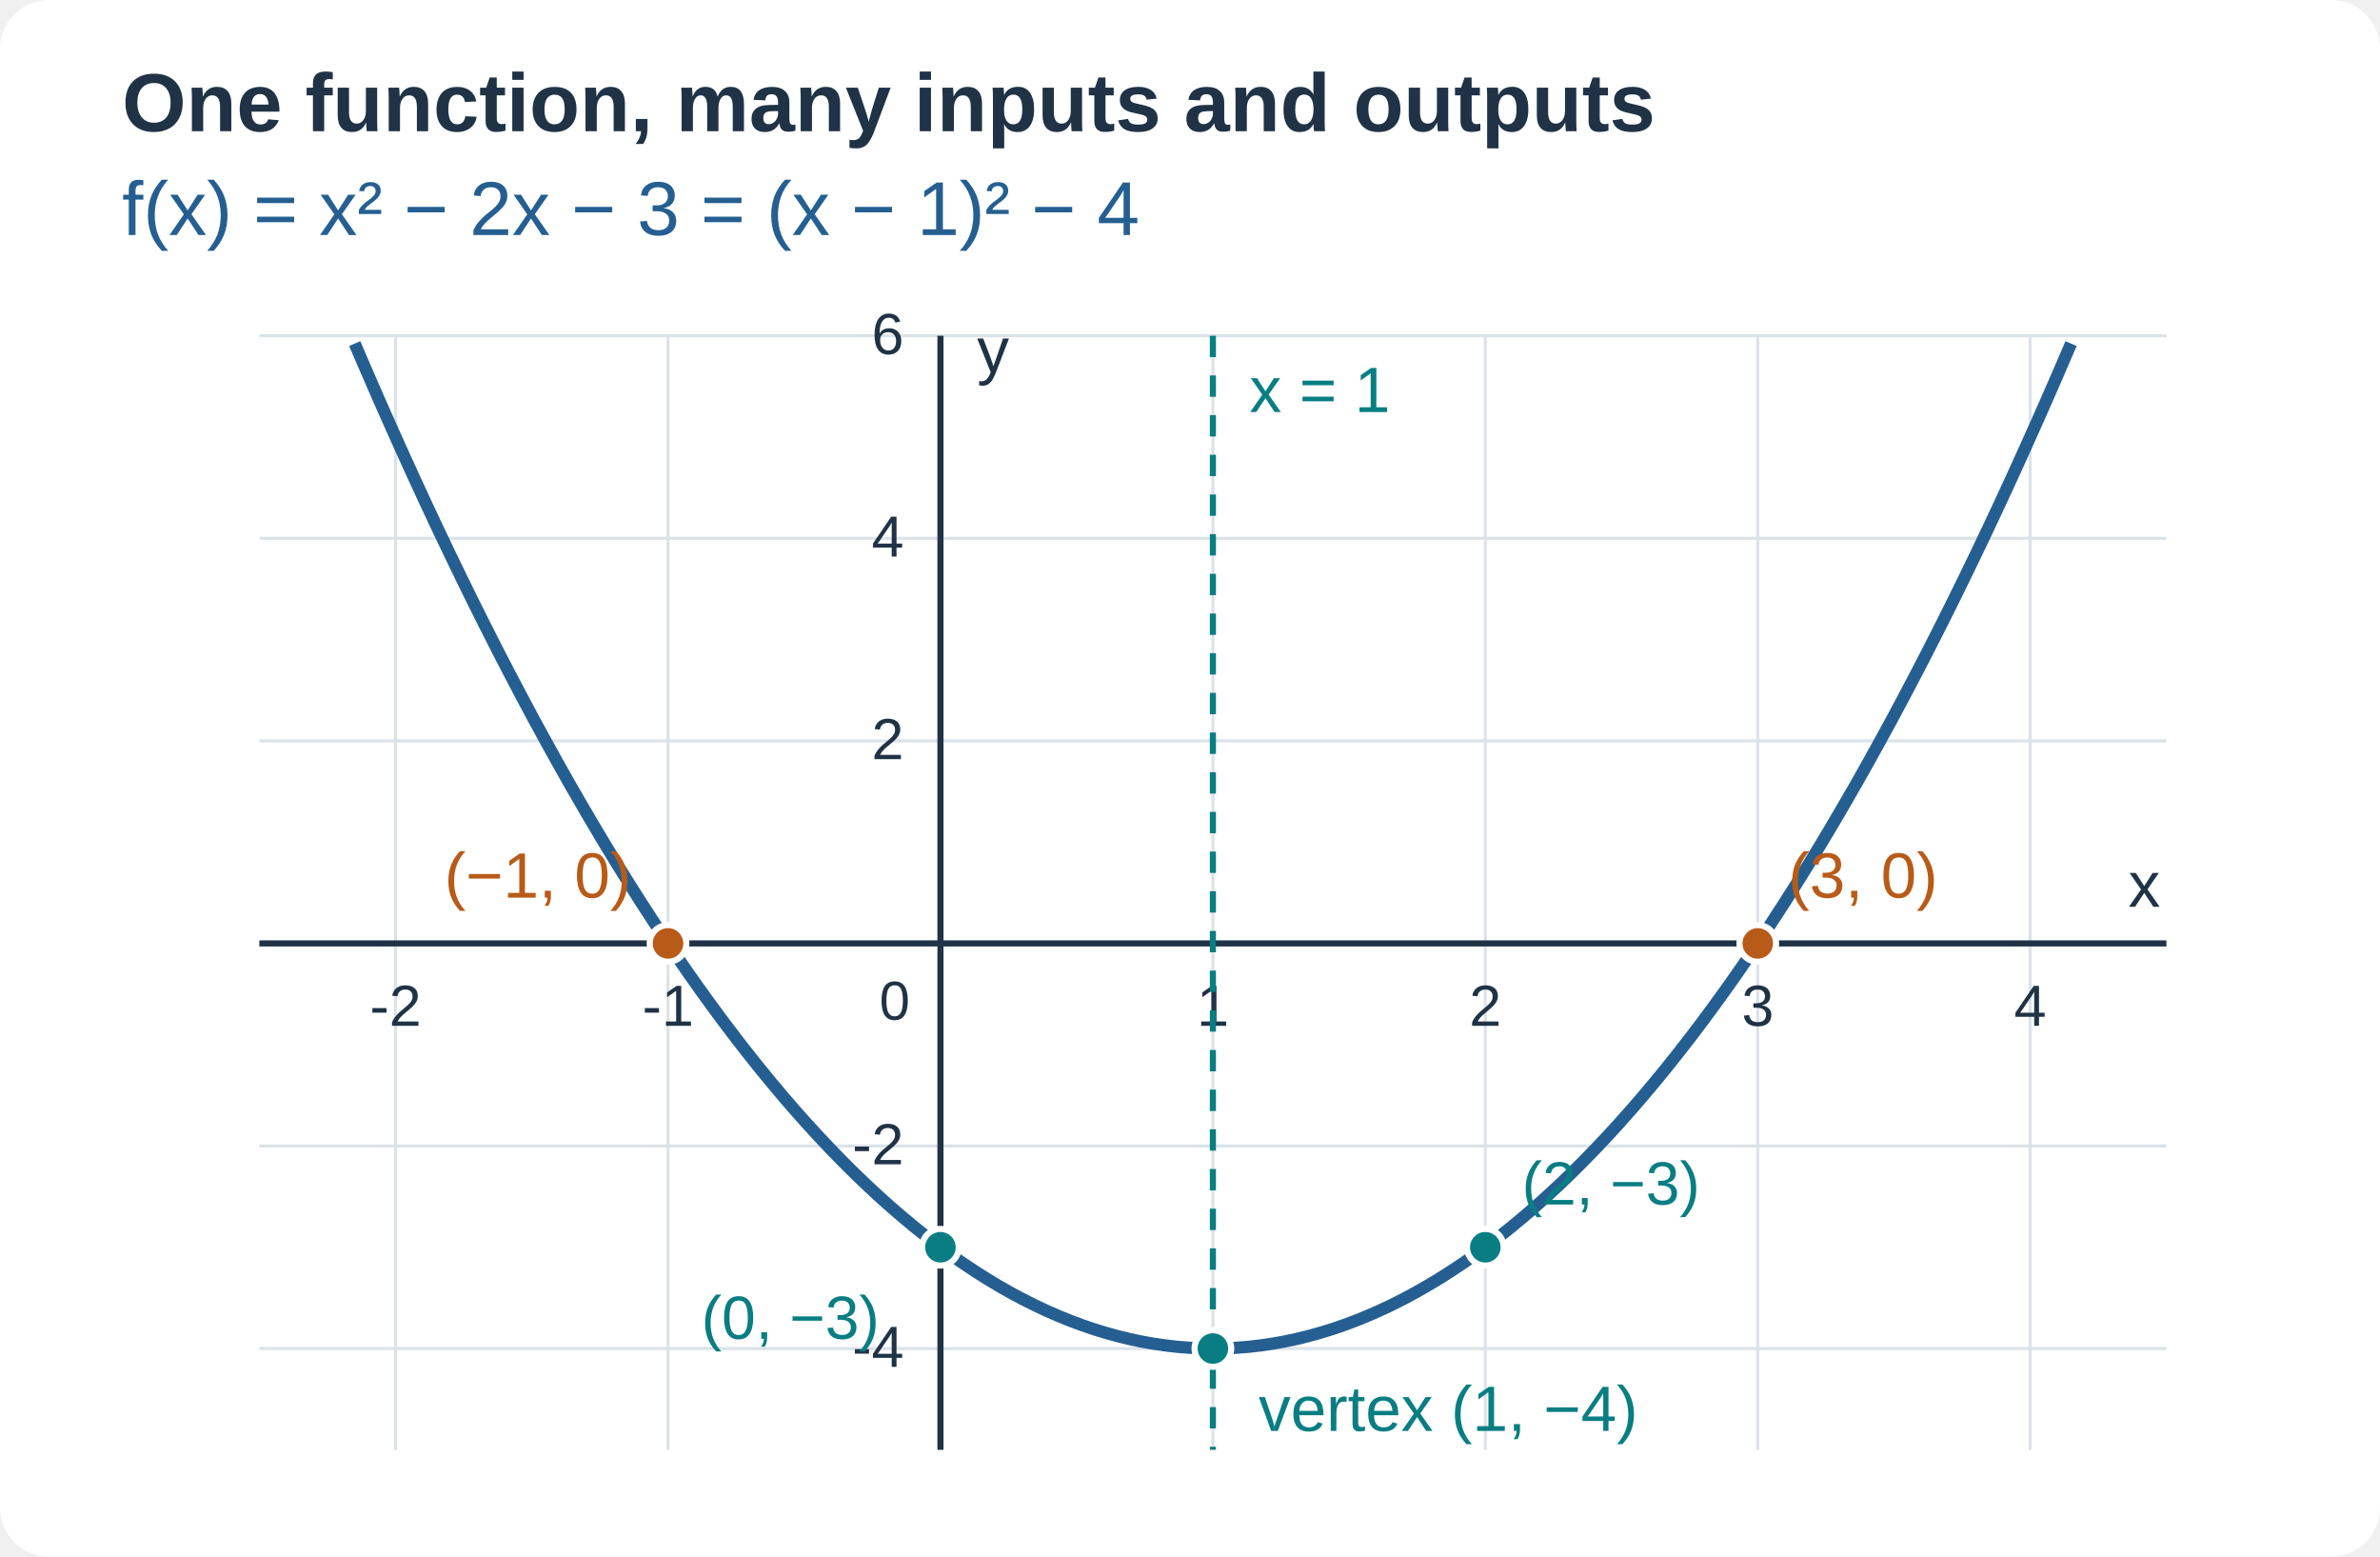
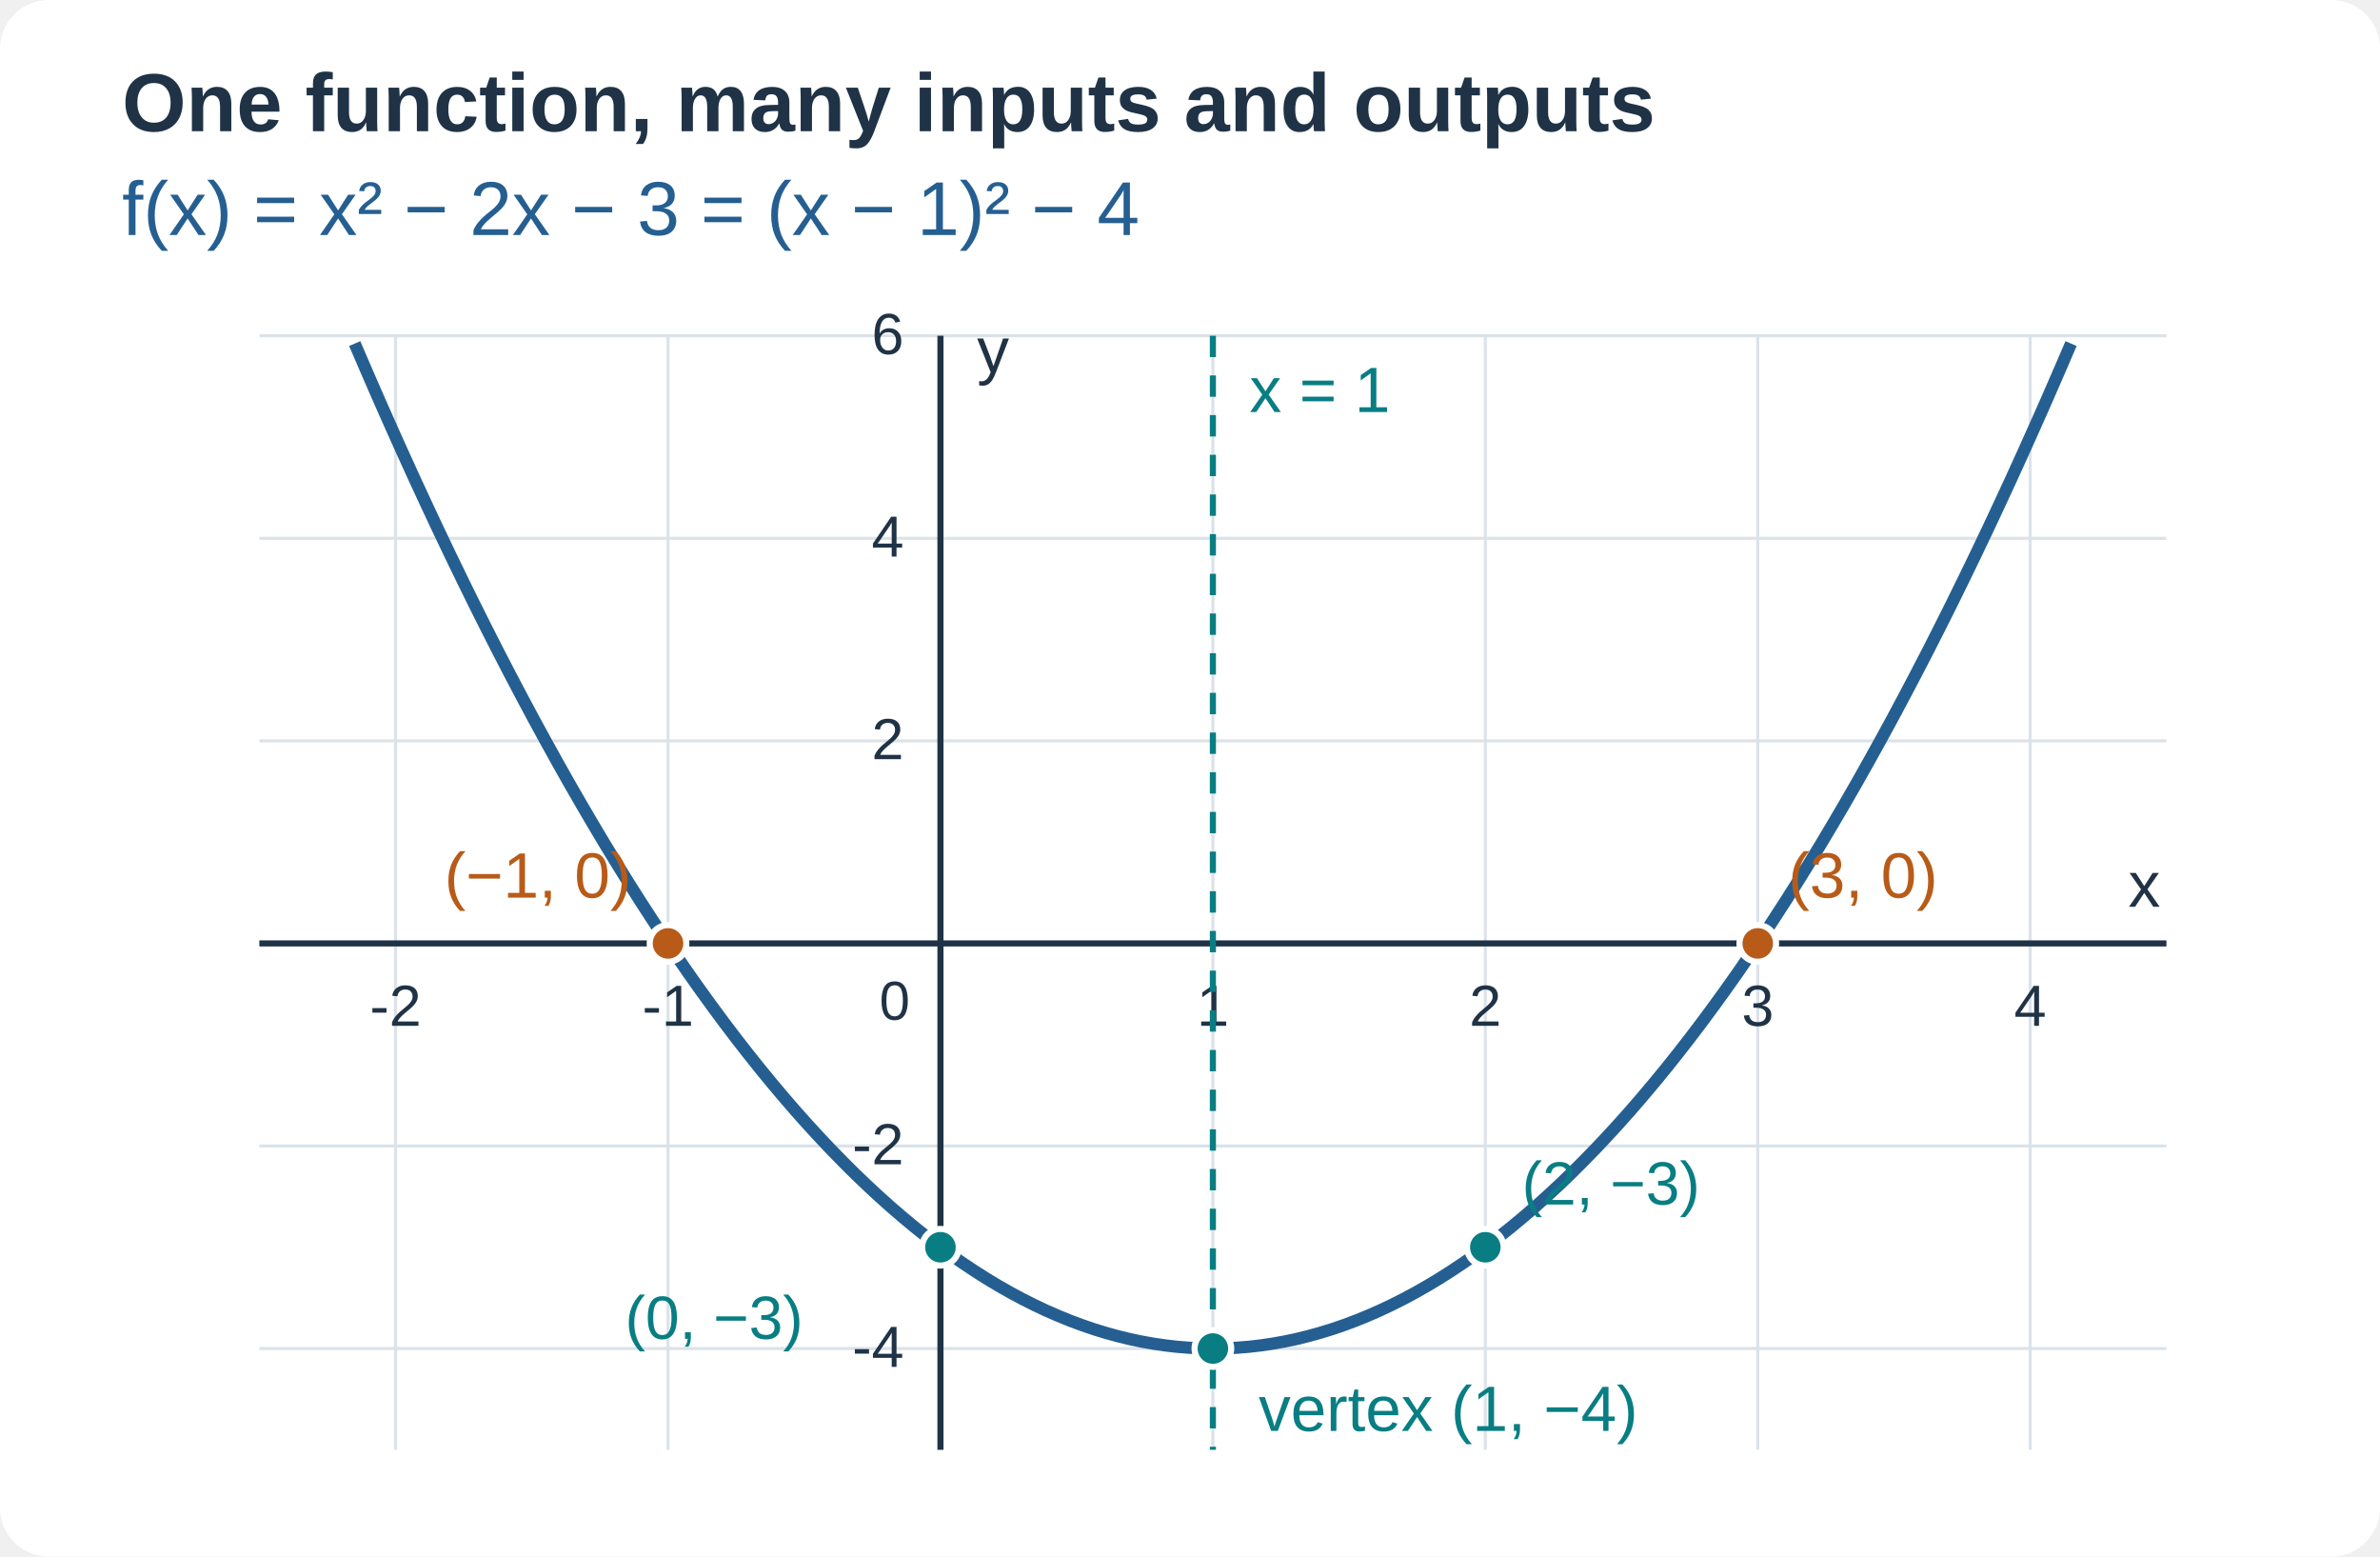
<svg xmlns="http://www.w3.org/2000/svg" viewBox="0 0 780 510" role="img" aria-labelledby="title desc">
  <rect width="780" height="510" rx="16" fill="#fff" />
  <g font-family="Arial, Helvetica, sans-serif">
    <text x="40" y="43" font-size="27" text-anchor="start" fill="#203346" font-weight="bold">One function, many inputs and outputs</text>
    <text x="40" y="77" font-size="25" text-anchor="start" fill="#255f91" font-weight="normal">f(x) = x² − 2x − 3 = (x − 1)² − 4</text>
    <line x1="129.643" y1="110" x2="129.643" y2="475" stroke="#dbe3e9" stroke-width="1" />
    <text x="129.643" y="336.091" font-size="19" text-anchor="middle" fill="#203346" font-weight="normal">-2</text>
    <line x1="218.929" y1="110" x2="218.929" y2="475" stroke="#dbe3e9" stroke-width="1" />
    <text x="218.929" y="336.091" font-size="19" text-anchor="middle" fill="#203346" font-weight="normal">-1</text>
    <line x1="308.214" y1="110" x2="308.214" y2="475" stroke="#dbe3e9" stroke-width="1" />
    <line x1="397.5" y1="110" x2="397.5" y2="475" stroke="#dbe3e9" stroke-width="1" />
    <text x="397.5" y="336.091" font-size="19" text-anchor="middle" fill="#203346" font-weight="normal">1</text>
    <line x1="486.786" y1="110" x2="486.786" y2="475" stroke="#dbe3e9" stroke-width="1" />
    <text x="486.786" y="336.091" font-size="19" text-anchor="middle" fill="#203346" font-weight="normal">2</text>
    <line x1="576.071" y1="110" x2="576.071" y2="475" stroke="#dbe3e9" stroke-width="1" />
    <text x="576.071" y="336.091" font-size="19" text-anchor="middle" fill="#203346" font-weight="normal">3</text>
    <line x1="665.357" y1="110" x2="665.357" y2="475" stroke="#dbe3e9" stroke-width="1" />
    <text x="665.357" y="336.091" font-size="19" text-anchor="middle" fill="#203346" font-weight="normal">4</text>
    <line x1="85" y1="441.818" x2="710" y2="441.818" stroke="#dbe3e9" stroke-width="1" />
    <text x="296.214" y="447.818" font-size="19" text-anchor="end" fill="#203346" font-weight="normal">-4</text>
    <line x1="85" y1="375.455" x2="710" y2="375.455" stroke="#dbe3e9" stroke-width="1" />
    <text x="296.214" y="381.455" font-size="19" text-anchor="end" fill="#203346" font-weight="normal">-2</text>
    <line x1="85" y1="309.091" x2="710" y2="309.091" stroke="#dbe3e9" stroke-width="1" />
    <line x1="85" y1="242.727" x2="710" y2="242.727" stroke="#dbe3e9" stroke-width="1" />
    <text x="296.214" y="248.727" font-size="19" text-anchor="end" fill="#203346" font-weight="normal">2</text>
    <line x1="85" y1="176.364" x2="710" y2="176.364" stroke="#dbe3e9" stroke-width="1" />
    <text x="296.214" y="182.364" font-size="19" text-anchor="end" fill="#203346" font-weight="normal">4</text>
    <line x1="85" y1="110.0" x2="710" y2="110.0" stroke="#dbe3e9" stroke-width="1" />
    <text x="296.214" y="116.0" font-size="19" text-anchor="end" fill="#203346" font-weight="normal">6</text>
    <line x1="85" y1="309.091" x2="710" y2="309.091" stroke="#203346" stroke-width="2" />
    <line x1="308.214" y1="110" x2="308.214" y2="475" stroke="#203346" stroke-width="2" />
    <text x="708" y="297.091" font-size="21" text-anchor="end" fill="#203346" font-weight="normal">x</text>
    <text x="320.214" y="122" font-size="21" text-anchor="start" fill="#203346" font-weight="normal">y</text>
    <text x="298.214" y="334.091" font-size="18" text-anchor="end" fill="#203346" font-weight="normal">0</text>
    <polyline points="116.25,112.57 120.16,121.65 124.06,130.61 127.97,139.44 131.88,148.14 135.78,156.71 139.69,165.16 143.59,173.48 147.50,181.67 151.41,189.74 155.31,197.68 159.22,205.49 163.12,213.17 167.03,220.73 170.94,228.16 174.84,235.47 178.75,242.64 182.66,249.69 186.56,256.62 190.47,263.41 194.38,270.08 198.28,276.62 202.19,283.04 206.09,289.33 210.00,295.49 213.91,301.52 217.81,307.43 221.72,313.21 225.62,318.86 229.53,324.38 233.44,329.78 237.34,335.05 241.25,340.20 245.16,345.22 249.06,350.11 252.97,354.87 256.88,359.51 260.78,364.02 264.69,368.40 268.59,372.65 272.50,376.78 276.41,380.78 280.31,384.66 284.22,388.40 288.12,392.02 292.03,395.52 295.94,398.88 299.84,402.12 303.75,405.24 307.66,408.22 311.56,411.08 315.47,413.81 319.38,416.41 323.28,418.89 327.19,421.24 331.09,423.46 335.00,425.56 338.91,427.53 342.81,429.37 346.72,431.08 350.62,432.67 354.53,434.13 358.44,435.47 362.34,436.67 366.25,437.75 370.16,438.71 374.06,439.53 377.97,440.23 381.88,440.80 385.78,441.25 389.69,441.56 393.59,441.75 397.50,441.82 401.41,441.75 405.31,441.56 409.22,441.25 413.12,440.80 417.03,440.23 420.94,439.53 424.84,438.71 428.75,437.75 432.66,436.67 436.56,435.47 440.47,434.13 444.38,432.67 448.28,431.08 452.19,429.37 456.09,427.53 460.00,425.56 463.91,423.46 467.81,421.24 471.72,418.89 475.62,416.41 479.53,413.81 483.44,411.08 487.34,408.22 491.25,405.24 495.16,402.12 499.06,398.88 502.97,395.52 506.87,392.02 510.78,388.40 514.69,384.66 518.59,380.78 522.50,376.78 526.41,372.65 530.31,368.40 534.22,364.02 538.12,359.51 542.03,354.87 545.94,350.11 549.84,345.22 553.75,340.20 557.66,335.05 561.56,329.78 565.47,324.38 569.38,318.86 573.28,313.21 577.19,307.43 581.09,301.52 585.00,295.49 588.91,289.33 592.81,283.04 596.72,276.62 600.62,270.08 604.53,263.41 608.44,256.62 612.34,249.69 616.25,242.64 620.16,235.47 624.06,228.16 627.97,220.73 631.88,213.17 635.78,205.49 639.69,197.68 643.59,189.74 647.50,181.67 651.41,173.48 655.31,165.16 659.22,156.71 663.12,148.14 667.03,139.44 670.94,130.61 674.84,121.65 678.75,112.57" fill="none" stroke="#255f91" stroke-width="4" />
    <line x1="397.5" y1="110" x2="397.5" y2="475" stroke="#087e83" stroke-width="2" stroke-dasharray="7 6" />
    <text x="409.5" y="135" font-size="21" text-anchor="start" fill="#087e83" font-weight="normal">x = 1</text>
    <circle cx="218.929" cy="309.091" r="6" fill="#b85b18" stroke="white" stroke-width="2" />
    <circle cx="576.071" cy="309.091" r="6" fill="#b85b18" stroke="white" stroke-width="2" />
    <circle cx="397.5" cy="441.818" r="6" fill="#087e83" stroke="white" stroke-width="2" />
    <circle cx="308.214" cy="408.636" r="6" fill="#087e83" stroke="white" stroke-width="2" />
    <circle cx="486.786" cy="408.636" r="6" fill="#087e83" stroke="white" stroke-width="2" />
    <text x="206.929" y="294.091" font-size="21" text-anchor="end" fill="#b85b18" font-weight="normal">(−1, 0)</text>
    <text x="586.071" y="294.091" font-size="21" text-anchor="start" fill="#b85b18" font-weight="normal">(3, 0)</text>
    <text x="412.5" y="468.818" font-size="21" text-anchor="start" fill="#087e83" font-weight="normal">vertex (1, −4)</text>
-     <text x="288.214" y="438.636" font-size="20" text-anchor="end" fill="#087e83" font-weight="normal">(0, −3)</text>
+     <text x="263.214" y="438.636" font-size="20" text-anchor="end" fill="#087e83" font-weight="normal">(0, −3)</text>
    <text x="498.786" y="394.636" font-size="20" text-anchor="start" fill="#087e83" font-weight="normal">(2, −3)</text>
  </g>
</svg>
